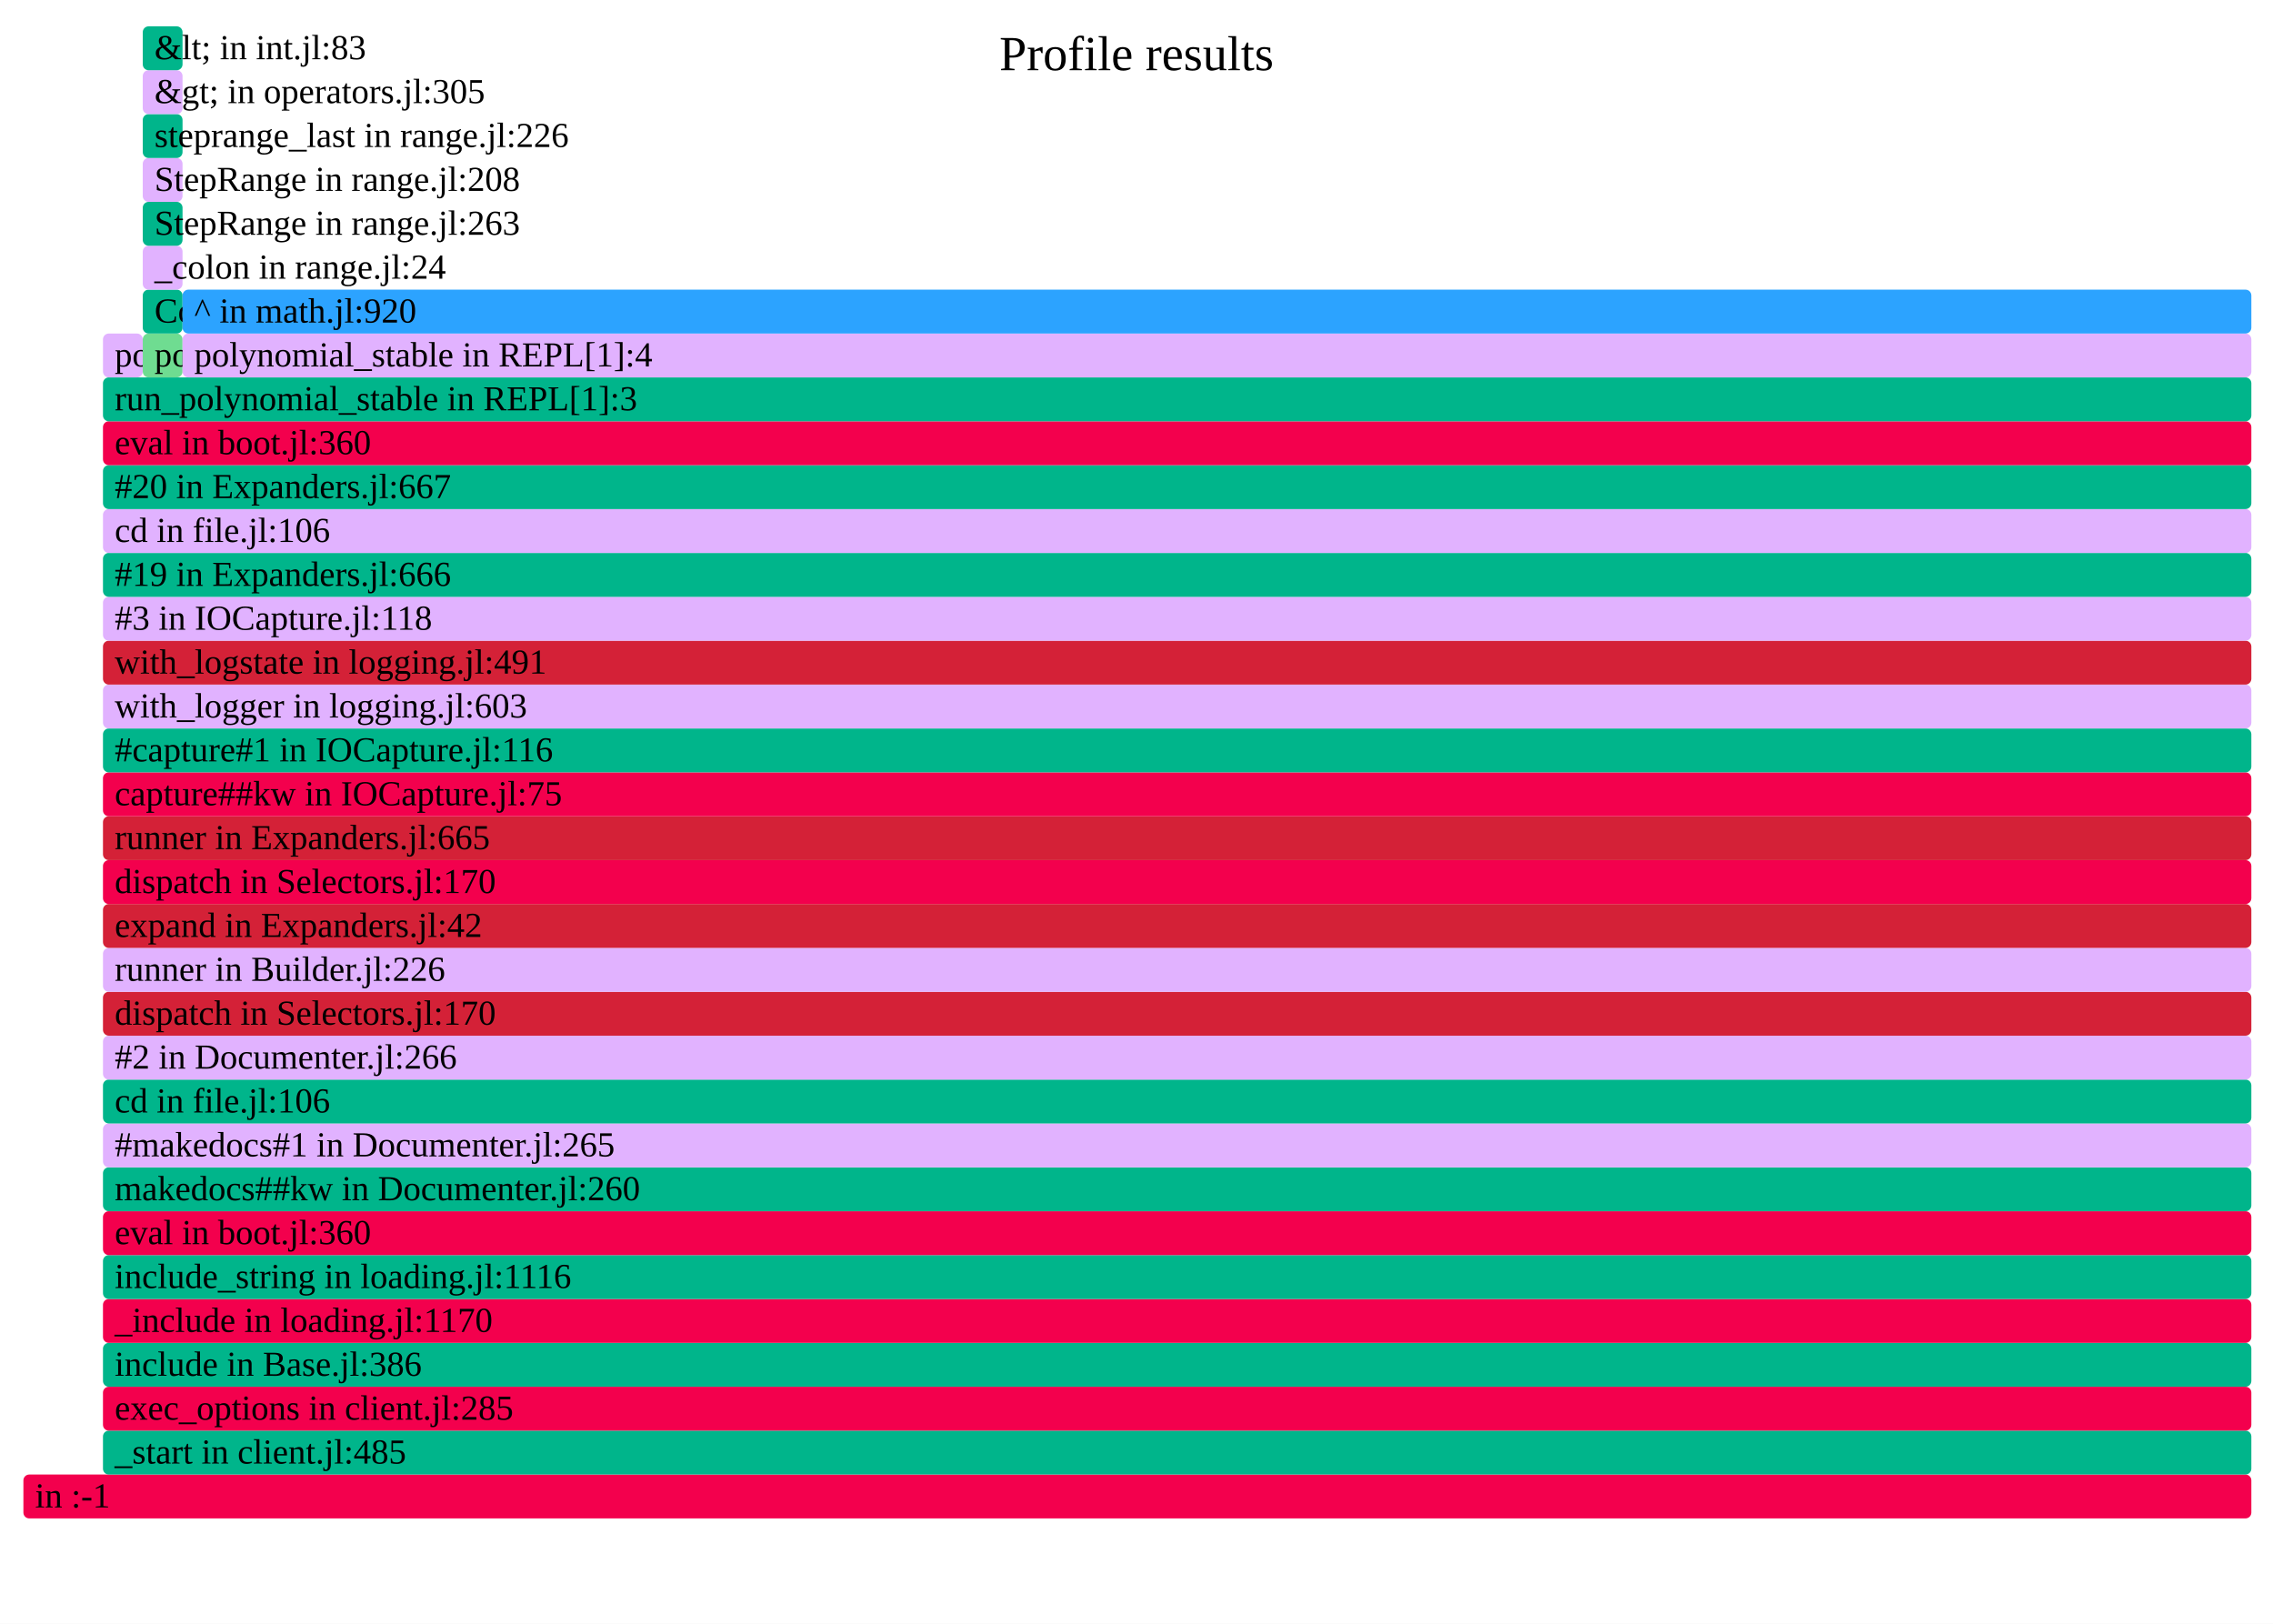
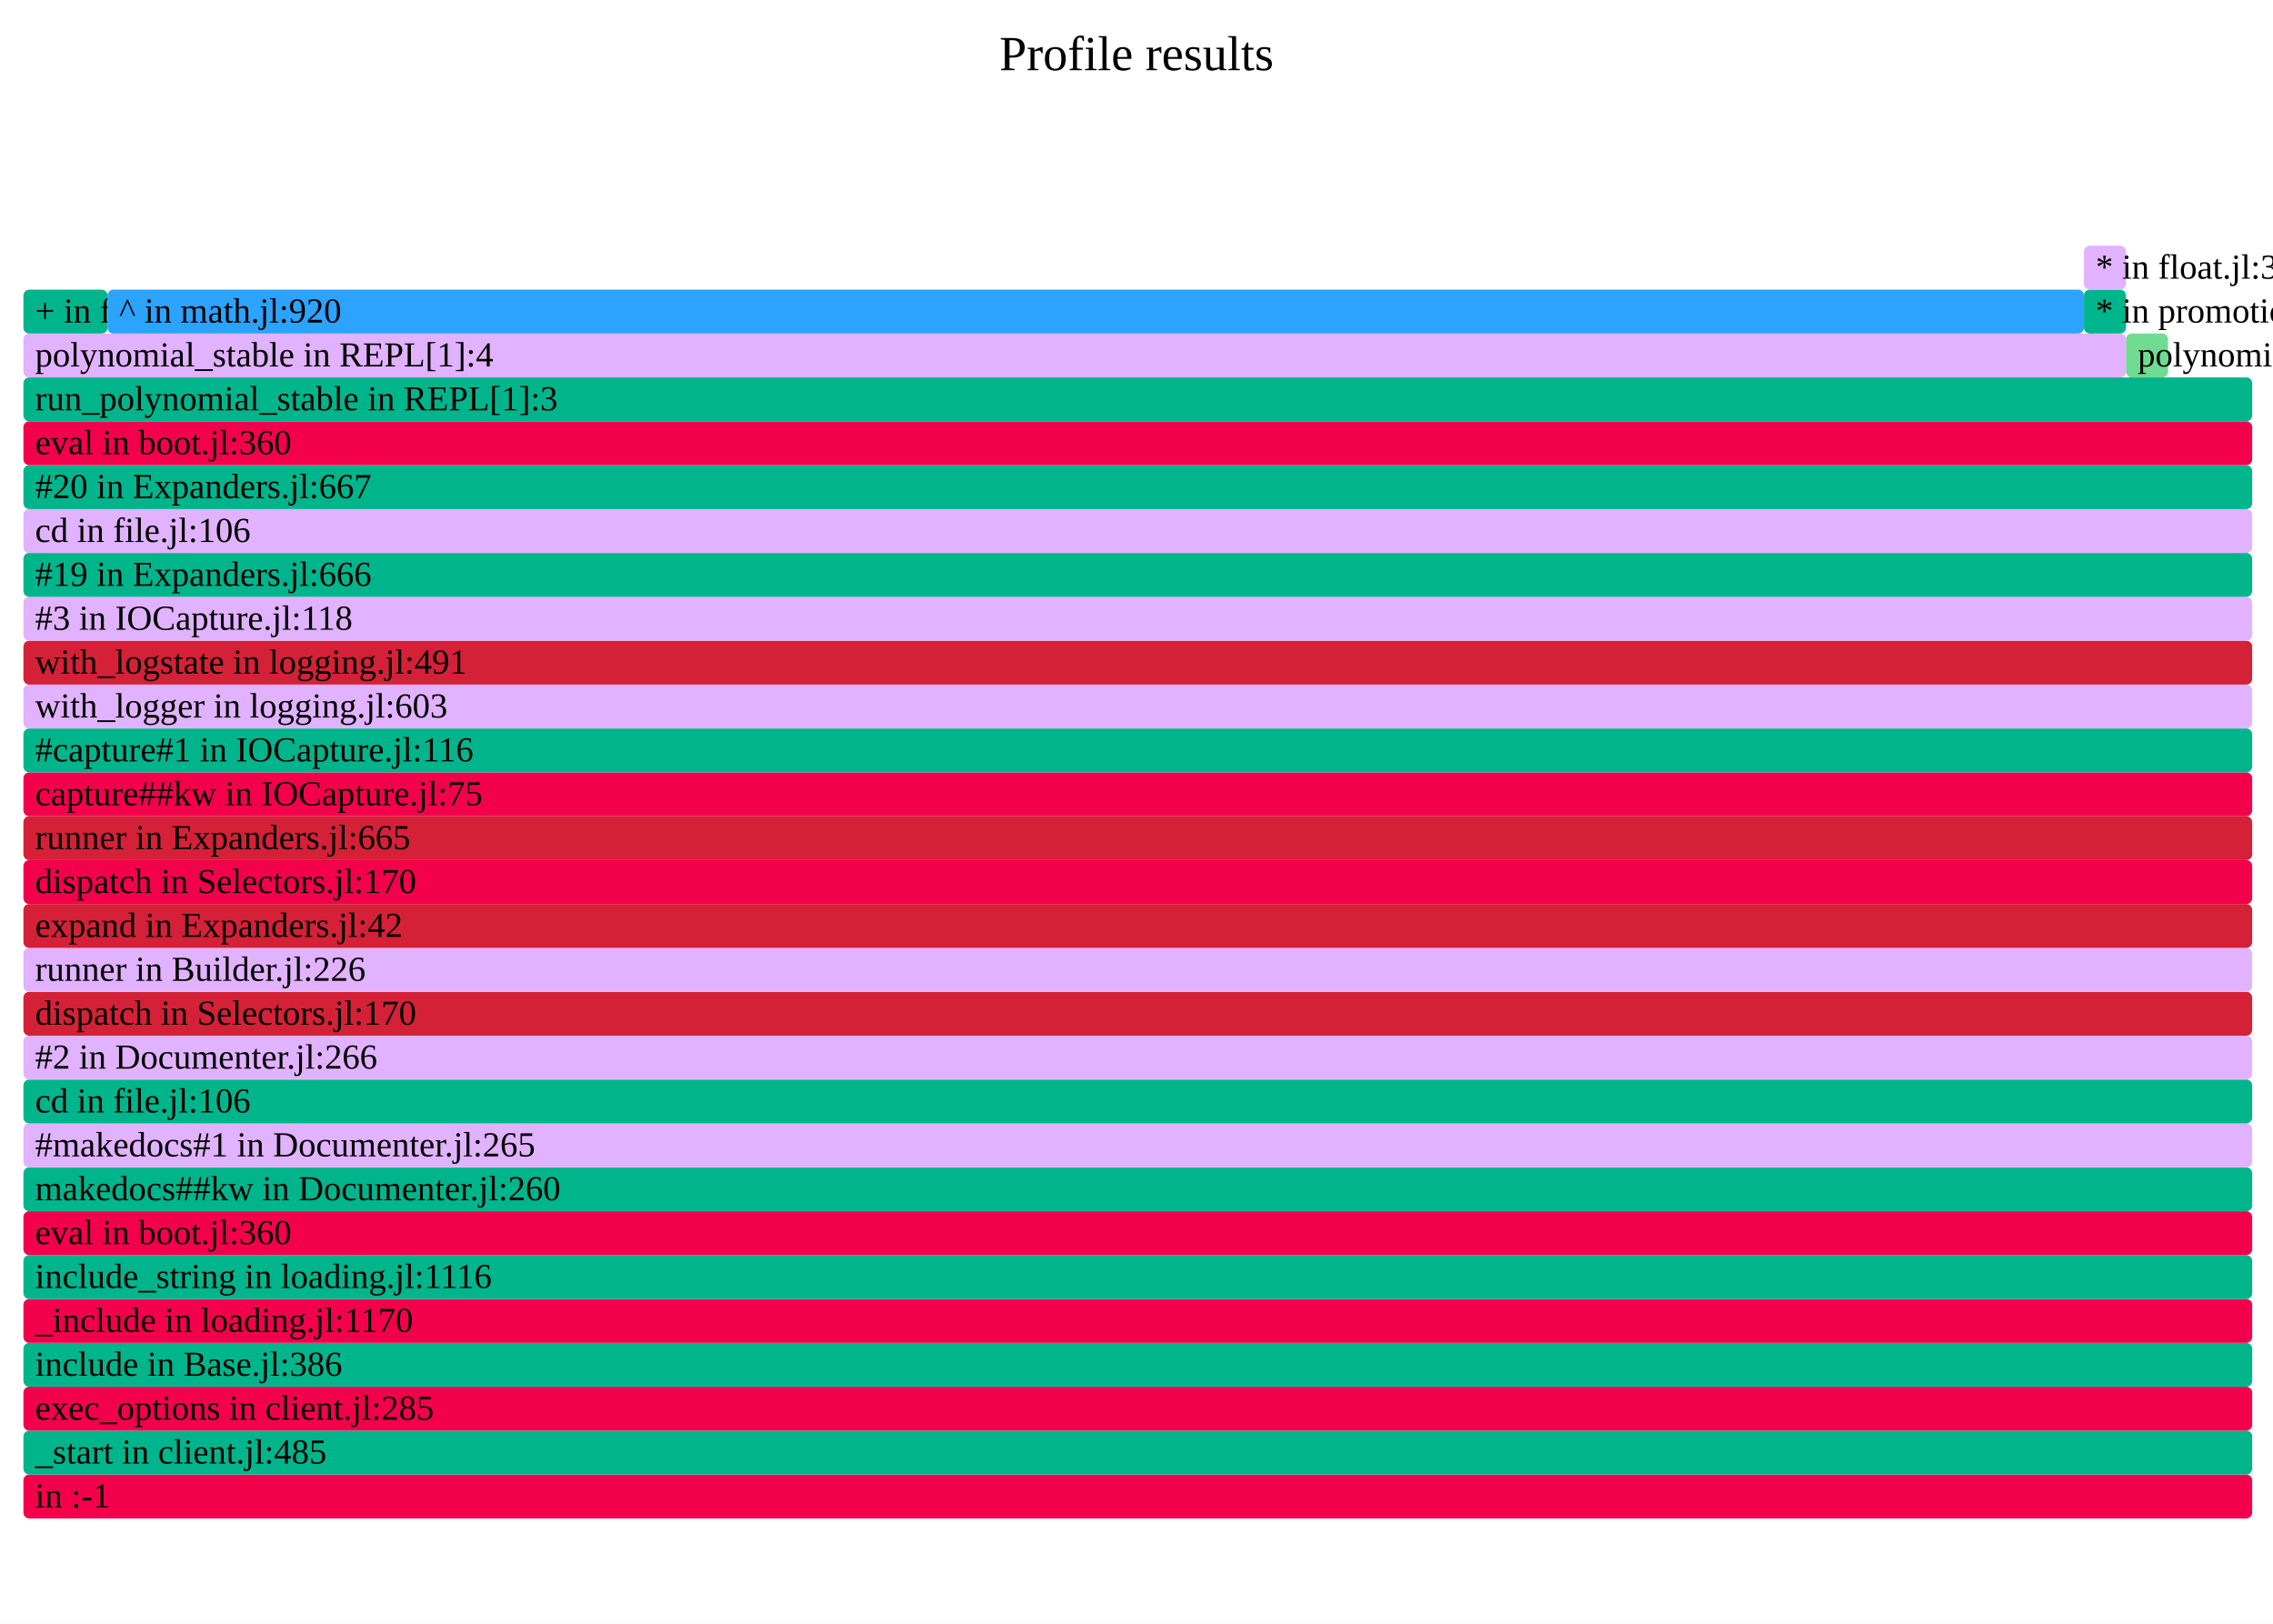
- <svg xmlns="http://www.w3.org/2000/svg" version="1.1" width="777" height="555" viewBox="0 0 777 555" id="fig-1994162b2b0146d491bb0b7c76b71cdb">
+ <svg xmlns="http://www.w3.org/2000/svg" version="1.1" width="777" height="555" viewBox="0 0 777 555" id="fig-b50666bd0ad14ea38335aa4190be8407">
  <defs>
-     <clipPath id="fig-1994162b2b0146d491bb0b7c76b71cdb-clip">
+     <clipPath id="fig-b50666bd0ad14ea38335aa4190be8407-clip">
      <rect x="0" y="0" width="777" height="555" />
    </clipPath>
  </defs>
  <style type="text/css">
-     #fig-1994162b2b0146d491bb0b7c76b71cdb text {
+     #fig-b50666bd0ad14ea38335aa4190be8407 text {
        pointer-events: none;
        font-family: inherit;
        font-size: 12px;
        fill: #000000;
    }
-     text#fig-1994162b2b0146d491bb0b7c76b71cdb-caption {
+     text#fig-b50666bd0ad14ea38335aa4190be8407-caption {
        font-size: 16.8px;
        fill: #000000;
        text-anchor: middle;
    }
-     #fig-1994162b2b0146d491bb0b7c76b71cdb-bg {
+     #fig-b50666bd0ad14ea38335aa4190be8407-bg {
        fill: #FFFFFF;
    }
-     #fig-1994162b2b0146d491bb0b7c76b71cdb-viewport rect, #fig-1994162b2b0146d491bb0b7c76b71cdb-viewport path {
+     #fig-b50666bd0ad14ea38335aa4190be8407-viewport rect, #fig-b50666bd0ad14ea38335aa4190be8407-viewport path {
        vector-effect: non-scaling-stroke;
        fill-opacity: 1;
    }
-     #fig-1994162b2b0146d491bb0b7c76b71cdb-viewport text {
+     #fig-b50666bd0ad14ea38335aa4190be8407-viewport text {
        stroke: #000000;
        stroke-width: 0;
        stroke-opacity: 0.35;
    }
-     #fig-1994162b2b0146d491bb0b7c76b71cdb-viewport rect:hover, #fig-1994162b2b0146d491bb0b7c76b71cdb-viewport path:hover {
+     #fig-b50666bd0ad14ea38335aa4190be8407-viewport rect:hover, #fig-b50666bd0ad14ea38335aa4190be8407-viewport path:hover {
        fill-opacity: 0.75;
        stroke: #000000;
        stroke-width: 0.5;
    }
-     #fig-1994162b2b0146d491bb0b7c76b71cdb-viewport + rect {
+     #fig-b50666bd0ad14ea38335aa4190be8407-viewport + rect {
        fill: #FFFFFF;
        opacity: 0.8;
    }
-     text#fig-1994162b2b0146d491bb0b7c76b71cdb-details{
+     text#fig-b50666bd0ad14ea38335aa4190be8407-details{
        fill: #000000;
    }
</style>
-   <g id="fig-1994162b2b0146d491bb0b7c76b71cdb-frame" clip-path="url(#fig-1994162b2b0146d491bb0b7c76b71cdb-clip)">
-     <rect id="fig-1994162b2b0146d491bb0b7c76b71cdb-bg" x="0" y="0" width="777" height="555" />
-     <text id="fig-1994162b2b0146d491bb0b7c76b71cdb-caption" x="388.5" y="24">Profile results</text>
-     <g id="fig-1994162b2b0146d491bb0b7c76b71cdb-viewport" transform="scale(1)">
-       <rect x="8" y="504" width="761.6" height="15" rx="2" fill="#F3004D" data-dinfo="" />
+   <g id="fig-b50666bd0ad14ea38335aa4190be8407-frame" clip-path="url(#fig-b50666bd0ad14ea38335aa4190be8407-clip)">
+     <rect id="fig-b50666bd0ad14ea38335aa4190be8407-bg" x="0" y="0" width="777" height="555" />
+     <text id="fig-b50666bd0ad14ea38335aa4190be8407-caption" x="388.5" y="24">Profile results</text>
+     <g id="fig-b50666bd0ad14ea38335aa4190be8407-viewport" transform="scale(1)">
+       <rect x="8" y="504" width="761.88" height="15" rx="2" fill="#F3004D" data-dinfo="" />
      <text x="8" dx="4" y="515.25"> in :-1</text>
-       <rect x="35.2" y="489" width="734.4" height="15" rx="2" fill="#00B58B" data-dinfo="./" />
-       <text x="35.2" dx="4" y="500.25">_start in client.jl:485</text>
-       <rect x="35.2" y="474" width="734.4" height="15" rx="2" fill="#F3004D" data-dinfo="./" />
-       <text x="35.2" dx="4" y="485.25">exec_options in client.jl:285</text>
-       <rect x="35.2" y="459" width="734.4" height="15" rx="2" fill="#00B58B" data-dinfo="./" />
-       <text x="35.2" dx="4" y="470.25">include in Base.jl:386</text>
-       <rect x="35.2" y="444" width="734.4" height="15" rx="2" fill="#F3004D" data-dinfo="./" />
-       <text x="35.2" dx="4" y="455.25">_include in loading.jl:1170</text>
-       <rect x="35.2" y="429" width="734.4" height="15" rx="2" fill="#00B58B" data-dinfo="./" />
-       <text x="35.2" dx="4" y="440.25">include_string in loading.jl:1116</text>
-       <rect x="35.2" y="414" width="734.4" height="15" rx="2" fill="#F3004D" data-dinfo="./" />
-       <text x="35.2" dx="4" y="425.25">eval in boot.jl:360</text>
-       <rect x="35.2" y="399" width="734.4" height="15" rx="2" fill="#00B58B" data-dinfo="/home/runner/.julia/packages/Documenter/qdbx6/src/" />
-       <text x="35.2" dx="4" y="410.25">makedocs##kw in Documenter.jl:260</text>
-       <rect x="35.2" y="384" width="734.4" height="15" rx="2" fill="#E1B2FF" data-dinfo="/home/runner/.julia/packages/Documenter/qdbx6/src/" />
-       <text x="35.2" dx="4" y="395.25">#makedocs#1 in Documenter.jl:265</text>
-       <rect x="35.2" y="369" width="734.4" height="15" rx="2" fill="#00B58B" data-dinfo="./" />
-       <text x="35.2" dx="4" y="380.25">cd in file.jl:106</text>
-       <rect x="35.2" y="354" width="734.4" height="15" rx="2" fill="#E1B2FF" data-dinfo="/home/runner/.julia/packages/Documenter/qdbx6/src/" />
-       <text x="35.2" dx="4" y="365.25">#2 in Documenter.jl:266</text>
-       <rect x="35.2" y="339" width="734.4" height="15" rx="2" fill="#D42137" data-dinfo="/home/runner/.julia/packages/Documenter/qdbx6/src/Utilities/" />
-       <text x="35.2" dx="4" y="350.25">dispatch in Selectors.jl:170</text>
-       <rect x="35.2" y="324" width="734.4" height="15" rx="2" fill="#E1B2FF" data-dinfo="/home/runner/.julia/packages/Documenter/qdbx6/src/" />
-       <text x="35.2" dx="4" y="335.25">runner in Builder.jl:226</text>
-       <rect x="35.2" y="309" width="734.4" height="15" rx="2" fill="#D42137" data-dinfo="/home/runner/.julia/packages/Documenter/qdbx6/src/" />
-       <text x="35.2" dx="4" y="320.25">expand in Expanders.jl:42</text>
-       <rect x="35.2" y="294" width="734.4" height="15" rx="2" fill="#F3004D" data-dinfo="/home/runner/.julia/packages/Documenter/qdbx6/src/Utilities/" />
-       <text x="35.2" dx="4" y="305.25">dispatch in Selectors.jl:170</text>
-       <rect x="35.2" y="279" width="734.4" height="15" rx="2" fill="#D42137" data-dinfo="/home/runner/.julia/packages/Documenter/qdbx6/src/" />
-       <text x="35.2" dx="4" y="290.25">runner in Expanders.jl:665</text>
-       <rect x="35.2" y="264" width="734.4" height="15" rx="2" fill="#F3004D" data-dinfo="/home/runner/.julia/packages/IOCapture/sXY71/src/" />
-       <text x="35.2" dx="4" y="275.25">capture##kw in IOCapture.jl:75</text>
-       <rect x="35.2" y="249" width="734.4" height="15" rx="2" fill="#00B58B" data-dinfo="/home/runner/.julia/packages/IOCapture/sXY71/src/" />
-       <text x="35.2" dx="4" y="260.25">#capture#1 in IOCapture.jl:116</text>
-       <rect x="35.2" y="234" width="734.4" height="15" rx="2" fill="#E1B2FF" data-dinfo="./" />
-       <text x="35.2" dx="4" y="245.25">with_logger in logging.jl:603</text>
-       <rect x="35.2" y="219" width="734.4" height="15" rx="2" fill="#D42137" data-dinfo="./" />
-       <text x="35.2" dx="4" y="230.25">with_logstate in logging.jl:491</text>
-       <rect x="35.2" y="204" width="734.4" height="15" rx="2" fill="#E1B2FF" data-dinfo="/home/runner/.julia/packages/IOCapture/sXY71/src/" />
-       <text x="35.2" dx="4" y="215.25">#3 in IOCapture.jl:118</text>
-       <rect x="35.2" y="189" width="734.4" height="15" rx="2" fill="#00B58B" data-dinfo="/home/runner/.julia/packages/Documenter/qdbx6/src/" />
-       <text x="35.2" dx="4" y="200.25">#19 in Expanders.jl:666</text>
-       <rect x="35.2" y="174" width="734.4" height="15" rx="2" fill="#E1B2FF" data-dinfo="./" />
-       <text x="35.2" dx="4" y="185.25">cd in file.jl:106</text>
-       <rect x="35.2" y="159" width="734.4" height="15" rx="2" fill="#00B58B" data-dinfo="/home/runner/.julia/packages/Documenter/qdbx6/src/" />
-       <text x="35.2" dx="4" y="170.25">#20 in Expanders.jl:667</text>
-       <rect x="35.2" y="144" width="734.4" height="15" rx="2" fill="#F3004D" data-dinfo="./" />
-       <text x="35.2" dx="4" y="155.25">eval in boot.jl:360</text>
-       <rect x="35.2" y="129" width="734.4" height="15" rx="2" fill="#00B58B" data-dinfo="./" />
-       <text x="35.2" dx="4" y="140.25">run_polynomial_stable in REPL[1]:3</text>
-       <rect x="35.2" y="114" width="13.6" height="15" rx="2" fill="#E1B2FF" data-dinfo="./" />
-       <text x="35.2" dx="4" y="125.25">polynomial_stable in REPL[1]:0</text>
-       <rect x="48.8" y="114" width="13.6" height="15" rx="2" fill="#6FDC91" data-dinfo="./" />
-       <text x="48.8" dx="4" y="125.25">polynomial_stable in REPL[1]:3</text>
-       <rect x="48.8" y="99" width="13.6" height="15" rx="2" fill="#00B58B" data-dinfo="./" />
-       <text x="48.8" dx="4" y="110.25">Colon in range.jl:22</text>
-       <rect x="48.8" y="84" width="13.6" height="15" rx="2" fill="#E1B2FF" data-dinfo="./" />
-       <text x="48.8" dx="4" y="95.25">_colon in range.jl:24</text>
-       <rect x="48.8" y="69" width="13.6" height="15" rx="2" fill="#00B58B" data-dinfo="./" />
-       <text x="48.8" dx="4" y="80.25">StepRange in range.jl:263</text>
-       <rect x="48.8" y="54" width="13.6" height="15" rx="2" fill="#E1B2FF" data-dinfo="./" />
-       <text x="48.8" dx="4" y="65.25">StepRange in range.jl:208</text>
-       <rect x="48.8" y="39" width="13.6" height="15" rx="2" fill="#00B58B" data-dinfo="./" />
-       <text x="48.8" dx="4" y="50.25">steprange_last in range.jl:226</text>
-       <rect x="48.8" y="24" width="13.6" height="15" rx="2" fill="#E1B2FF" data-dinfo="./" />
-       <text x="48.8" dx="4" y="35.25">&amp;gt; in operators.jl:305</text>
-       <rect x="48.8" y="9" width="13.6" height="15" rx="2" fill="#00B58B" data-dinfo="./" />
-       <text x="48.8" dx="4" y="20.25">&amp;lt; in int.jl:83</text>
-       <rect x="62.4" y="114" width="707.2" height="15" rx="2" fill="#E1B2FF" data-dinfo="./" />
-       <text x="62.4" dx="4" y="125.25">polynomial_stable in REPL[1]:4</text>
-       <rect x="62.4" y="99" width="707.2" height="15" rx="2" fill="#2CA3FF" data-dinfo="./" />
-       <text x="62.4" dx="4" y="110.25">^ in math.jl:920</text>
+       <rect x="8" y="489" width="761.88" height="15" rx="2" fill="#00B58B" data-dinfo="./" />
+       <text x="8" dx="4" y="500.25">_start in client.jl:485</text>
+       <rect x="8" y="474" width="761.88" height="15" rx="2" fill="#F3004D" data-dinfo="./" />
+       <text x="8" dx="4" y="485.25">exec_options in client.jl:285</text>
+       <rect x="8" y="459" width="761.88" height="15" rx="2" fill="#00B58B" data-dinfo="./" />
+       <text x="8" dx="4" y="470.25">include in Base.jl:386</text>
+       <rect x="8" y="444" width="761.88" height="15" rx="2" fill="#F3004D" data-dinfo="./" />
+       <text x="8" dx="4" y="455.25">_include in loading.jl:1170</text>
+       <rect x="8" y="429" width="761.88" height="15" rx="2" fill="#00B58B" data-dinfo="./" />
+       <text x="8" dx="4" y="440.25">include_string in loading.jl:1116</text>
+       <rect x="8" y="414" width="761.88" height="15" rx="2" fill="#F3004D" data-dinfo="./" />
+       <text x="8" dx="4" y="425.25">eval in boot.jl:360</text>
+       <rect x="8" y="399" width="761.88" height="15" rx="2" fill="#00B58B" data-dinfo="/home/runner/.julia/packages/Documenter/qdbx6/src/" />
+       <text x="8" dx="4" y="410.25">makedocs##kw in Documenter.jl:260</text>
+       <rect x="8" y="384" width="761.88" height="15" rx="2" fill="#E1B2FF" data-dinfo="/home/runner/.julia/packages/Documenter/qdbx6/src/" />
+       <text x="8" dx="4" y="395.25">#makedocs#1 in Documenter.jl:265</text>
+       <rect x="8" y="369" width="761.88" height="15" rx="2" fill="#00B58B" data-dinfo="./" />
+       <text x="8" dx="4" y="380.25">cd in file.jl:106</text>
+       <rect x="8" y="354" width="761.88" height="15" rx="2" fill="#E1B2FF" data-dinfo="/home/runner/.julia/packages/Documenter/qdbx6/src/" />
+       <text x="8" dx="4" y="365.25">#2 in Documenter.jl:266</text>
+       <rect x="8" y="339" width="761.88" height="15" rx="2" fill="#D42137" data-dinfo="/home/runner/.julia/packages/Documenter/qdbx6/src/Utilities/" />
+       <text x="8" dx="4" y="350.25">dispatch in Selectors.jl:170</text>
+       <rect x="8" y="324" width="761.88" height="15" rx="2" fill="#E1B2FF" data-dinfo="/home/runner/.julia/packages/Documenter/qdbx6/src/" />
+       <text x="8" dx="4" y="335.25">runner in Builder.jl:226</text>
+       <rect x="8" y="309" width="761.88" height="15" rx="2" fill="#D42137" data-dinfo="/home/runner/.julia/packages/Documenter/qdbx6/src/" />
+       <text x="8" dx="4" y="320.25">expand in Expanders.jl:42</text>
+       <rect x="8" y="294" width="761.88" height="15" rx="2" fill="#F3004D" data-dinfo="/home/runner/.julia/packages/Documenter/qdbx6/src/Utilities/" />
+       <text x="8" dx="4" y="305.25">dispatch in Selectors.jl:170</text>
+       <rect x="8" y="279" width="761.88" height="15" rx="2" fill="#D42137" data-dinfo="/home/runner/.julia/packages/Documenter/qdbx6/src/" />
+       <text x="8" dx="4" y="290.25">runner in Expanders.jl:665</text>
+       <rect x="8" y="264" width="761.88" height="15" rx="2" fill="#F3004D" data-dinfo="/home/runner/.julia/packages/IOCapture/sXY71/src/" />
+       <text x="8" dx="4" y="275.25">capture##kw in IOCapture.jl:75</text>
+       <rect x="8" y="249" width="761.88" height="15" rx="2" fill="#00B58B" data-dinfo="/home/runner/.julia/packages/IOCapture/sXY71/src/" />
+       <text x="8" dx="4" y="260.25">#capture#1 in IOCapture.jl:116</text>
+       <rect x="8" y="234" width="761.88" height="15" rx="2" fill="#E1B2FF" data-dinfo="./" />
+       <text x="8" dx="4" y="245.25">with_logger in logging.jl:603</text>
+       <rect x="8" y="219" width="761.88" height="15" rx="2" fill="#D42137" data-dinfo="./" />
+       <text x="8" dx="4" y="230.25">with_logstate in logging.jl:491</text>
+       <rect x="8" y="204" width="761.88" height="15" rx="2" fill="#E1B2FF" data-dinfo="/home/runner/.julia/packages/IOCapture/sXY71/src/" />
+       <text x="8" dx="4" y="215.25">#3 in IOCapture.jl:118</text>
+       <rect x="8" y="189" width="761.88" height="15" rx="2" fill="#00B58B" data-dinfo="/home/runner/.julia/packages/Documenter/qdbx6/src/" />
+       <text x="8" dx="4" y="200.25">#19 in Expanders.jl:666</text>
+       <rect x="8" y="174" width="761.88" height="15" rx="2" fill="#E1B2FF" data-dinfo="./" />
+       <text x="8" dx="4" y="185.25">cd in file.jl:106</text>
+       <rect x="8" y="159" width="761.88" height="15" rx="2" fill="#00B58B" data-dinfo="/home/runner/.julia/packages/Documenter/qdbx6/src/" />
+       <text x="8" dx="4" y="170.25">#20 in Expanders.jl:667</text>
+       <rect x="8" y="144" width="761.88" height="15" rx="2" fill="#F3004D" data-dinfo="./" />
+       <text x="8" dx="4" y="155.25">eval in boot.jl:360</text>
+       <rect x="8" y="129" width="761.88" height="15" rx="2" fill="#00B58B" data-dinfo="./" />
+       <text x="8" dx="4" y="140.25">run_polynomial_stable in REPL[1]:3</text>
+       <rect x="8" y="114" width="718.75" height="15" rx="2" fill="#E1B2FF" data-dinfo="./" />
+       <text x="8" dx="4" y="125.25">polynomial_stable in REPL[1]:4</text>
+       <rect x="8" y="99" width="28.75" height="15" rx="2" fill="#00B58B" data-dinfo="./" />
+       <text x="8" dx="4" y="110.25">+ in float.jl:326</text>
+       <rect x="36.75" y="99" width="675.63" height="15" rx="2" fill="#2CA3FF" data-dinfo="./" />
+       <text x="36.75" dx="4" y="110.25">^ in math.jl:920</text>
+       <rect x="712.38" y="99" width="14.37" height="15" rx="2" fill="#00B58B" data-dinfo="./" />
+       <text x="712.38" dx="4" y="110.25">* in promotion.jl:322</text>
+       <rect x="712.38" y="84" width="14.37" height="15" rx="2" fill="#E1B2FF" data-dinfo="./" />
+       <text x="712.38" dx="4" y="95.25">* in float.jl:332</text>
+       <rect x="726.75" y="114" width="14.37" height="15" rx="2" fill="#6FDC91" data-dinfo="./" />
+       <text x="726.75" dx="4" y="125.25">polynomial_stable in array.jl:0</text>
    </g>
  </g>
</svg>
